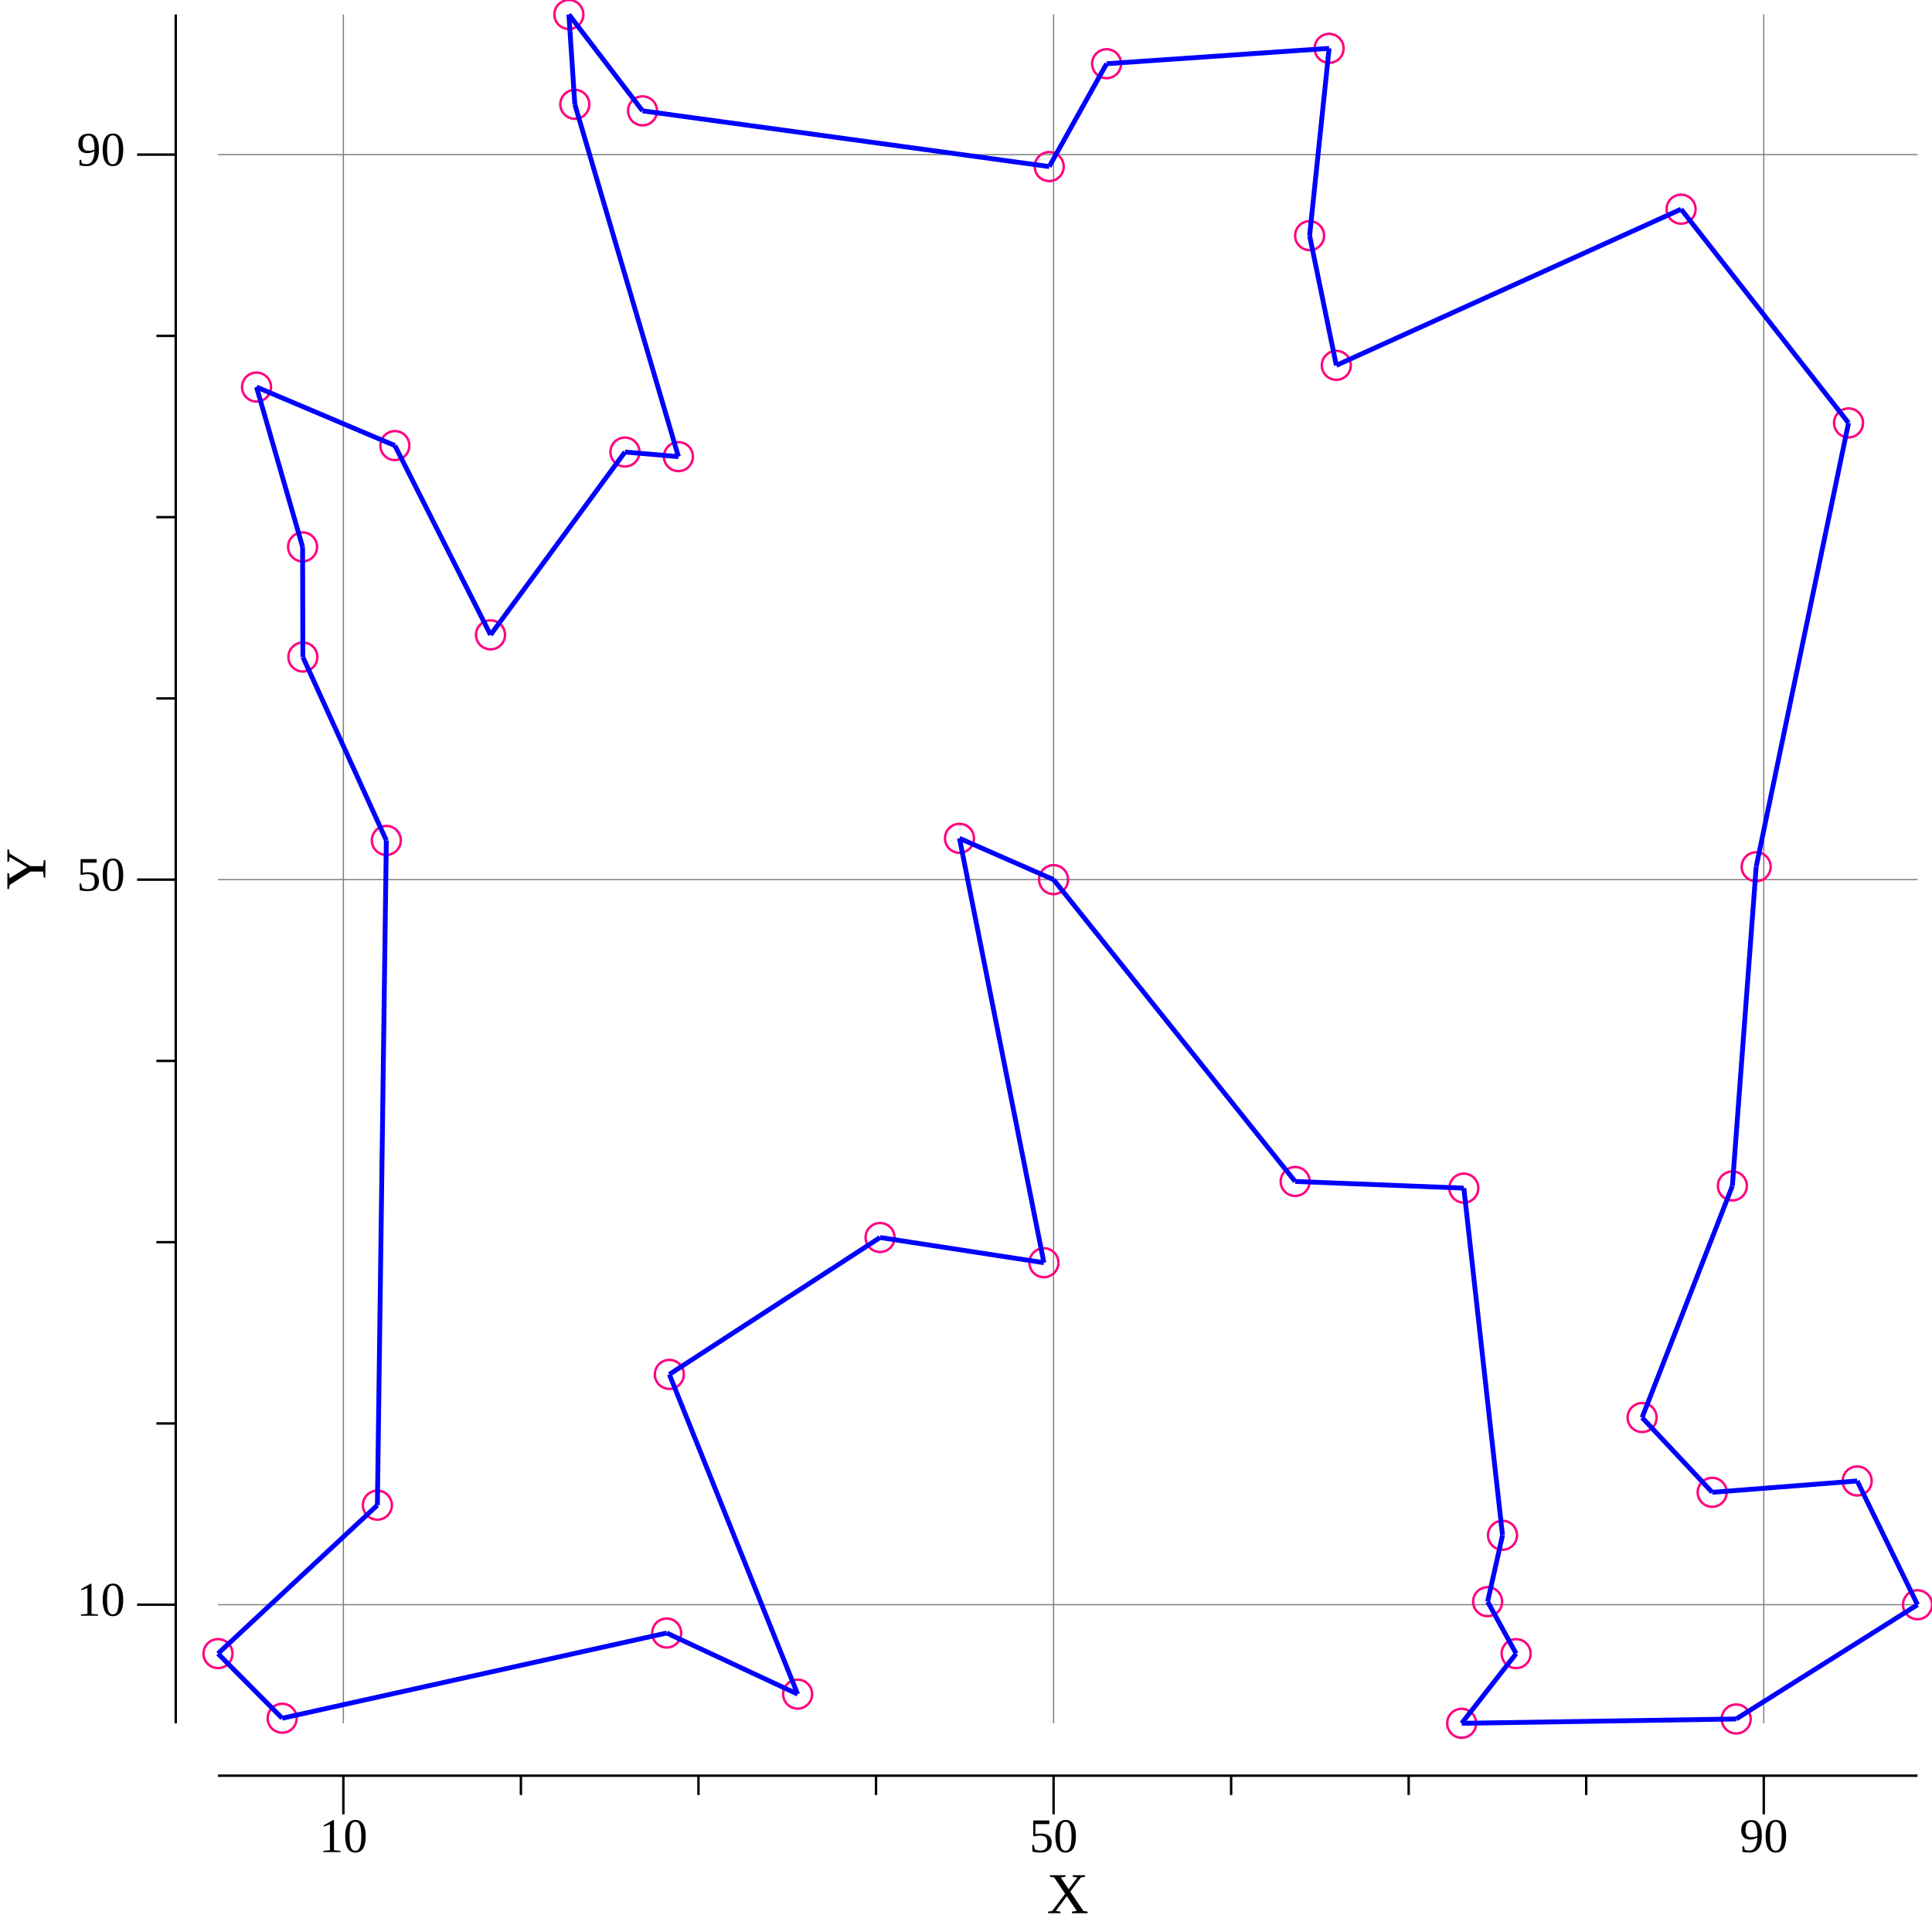
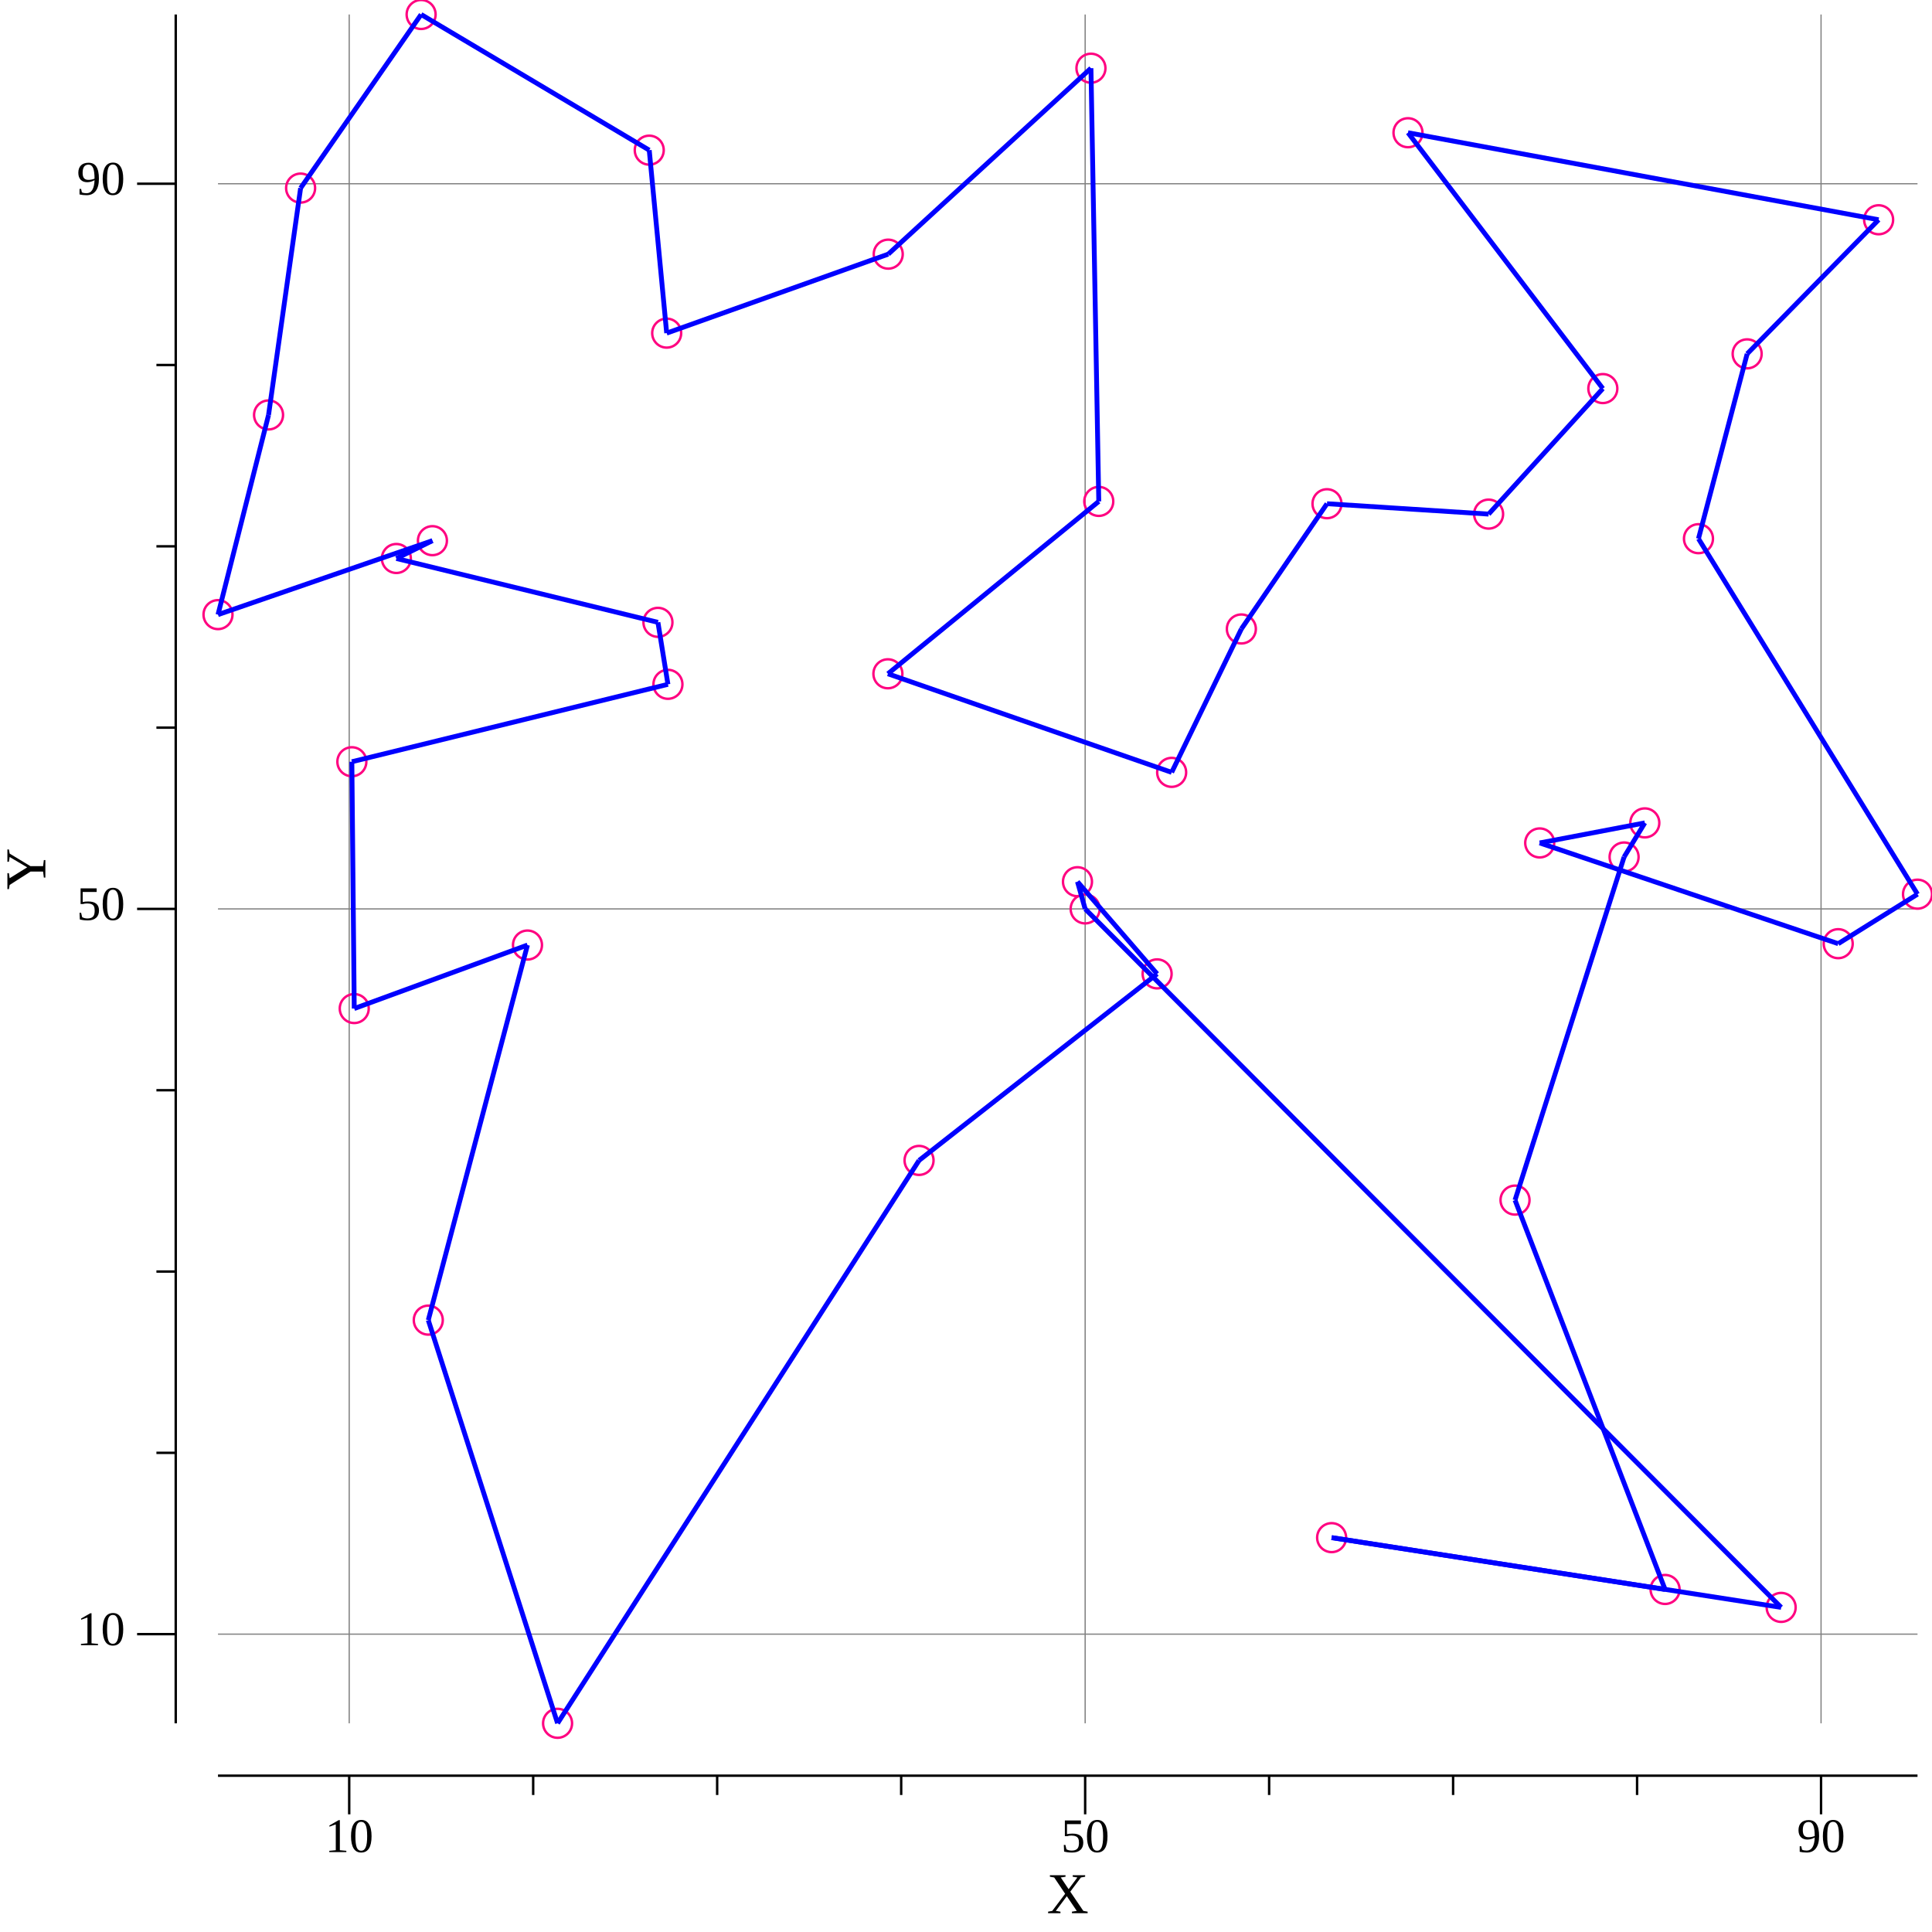
<svg xmlns="http://www.w3.org/2000/svg" width="400pt" height="400pt" viewBox="0 0 400 400">
  <g transform="scale(1, -1) translate(0, -400)">
    <path d="M0,0L400,0L400,400L0,400Z" style="fill:#FFFFFF" />
    <text x="216.73" y="-3.902" transform="scale(1, -1)" style="font-family:Liberation Serif;font-variant:normal;font-weight:normal;font-style:normal;font-size:12px">X</text>
-     <text x="66.089" y="-16.541" transform="scale(1, -1)" style="font-family:Liberation Serif;font-variant:normal;font-weight:normal;font-style:normal;font-size:10px">10</text>
-     <text x="213.13" y="-16.541" transform="scale(1, -1)" style="font-family:Liberation Serif;font-variant:normal;font-weight:normal;font-style:normal;font-size:10px">50</text>
-     <text x="360.17" y="-16.541" transform="scale(1, -1)" style="font-family:Liberation Serif;font-variant:normal;font-weight:normal;font-style:normal;font-size:10px">90</text>
-     <path d="M71.089,24.363L71.089,32.363" style="fill:none;stroke:#000000;stroke-width:0.5" />
-     <path d="M218.13,24.363L218.13,32.363" style="fill:none;stroke:#000000;stroke-width:0.5" />
-     <path d="M365.17,24.363L365.17,32.363" style="fill:none;stroke:#000000;stroke-width:0.5" />
-     <path d="M107.85,28.363L107.85,32.363" style="fill:none;stroke:#000000;stroke-width:0.5" />
-     <path d="M144.61,28.363L144.61,32.363" style="fill:none;stroke:#000000;stroke-width:0.5" />
-     <path d="M181.37,28.363L181.37,32.363" style="fill:none;stroke:#000000;stroke-width:0.5" />
-     <path d="M254.89,28.363L254.89,32.363" style="fill:none;stroke:#000000;stroke-width:0.5" />
-     <path d="M291.65,28.363L291.65,32.363" style="fill:none;stroke:#000000;stroke-width:0.5" />
-     <path d="M328.41,28.363L328.41,32.363" style="fill:none;stroke:#000000;stroke-width:0.5" />
+     <text x="67.3" y="-16.541" transform="scale(1, -1)" style="font-family:Liberation Serif;font-variant:normal;font-weight:normal;font-style:normal;font-size:10px">10</text>
+     <text x="219.67" y="-16.541" transform="scale(1, -1)" style="font-family:Liberation Serif;font-variant:normal;font-weight:normal;font-style:normal;font-size:10px">50</text>
+     <text x="372.03" y="-16.541" transform="scale(1, -1)" style="font-family:Liberation Serif;font-variant:normal;font-weight:normal;font-style:normal;font-size:10px">90</text>
+     <path d="M72.3,24.363L72.3,32.363" style="fill:none;stroke:#000000;stroke-width:0.5" />
+     <path d="M224.67,24.363L224.67,32.363" style="fill:none;stroke:#000000;stroke-width:0.5" />
+     <path d="M377.03,24.363L377.03,32.363" style="fill:none;stroke:#000000;stroke-width:0.5" />
+     <path d="M110.39,28.363L110.39,32.363" style="fill:none;stroke:#000000;stroke-width:0.5" />
+     <path d="M148.48,28.363L148.48,32.363" style="fill:none;stroke:#000000;stroke-width:0.5" />
+     <path d="M186.58,28.363L186.58,32.363" style="fill:none;stroke:#000000;stroke-width:0.5" />
+     <path d="M262.76,28.363L262.76,32.363" style="fill:none;stroke:#000000;stroke-width:0.5" />
+     <path d="M300.85,28.363L300.85,32.363" style="fill:none;stroke:#000000;stroke-width:0.5" />
+     <path d="M338.94,28.363L338.94,32.363" style="fill:none;stroke:#000000;stroke-width:0.5" />
    <path d="M45.135,32.363L397,32.363" style="fill:none;stroke:#000000;stroke-width:0.5" />
    <g transform="rotate(90)">
      <text x="215.77" y="9.387" transform="scale(1, -1)" style="font-family:Liberation Serif;font-variant:normal;font-weight:normal;font-style:normal;font-size:12px">Y</text>
    </g>
-     <text x="15.885" y="-65.479" transform="scale(1, -1)" style="font-family:Liberation Serif;font-variant:normal;font-weight:normal;font-style:normal;font-size:10px">10</text>
-     <text x="15.885" y="-215.59" transform="scale(1, -1)" style="font-family:Liberation Serif;font-variant:normal;font-weight:normal;font-style:normal;font-size:10px">50</text>
-     <text x="15.885" y="-365.7" transform="scale(1, -1)" style="font-family:Liberation Serif;font-variant:normal;font-weight:normal;font-style:normal;font-size:10px">90</text>
-     <path d="M28.385,67.764L36.385,67.764" style="fill:none;stroke:#000000;stroke-width:0.5" />
-     <path d="M28.385,217.88L36.385,217.88" style="fill:none;stroke:#000000;stroke-width:0.5" />
-     <path d="M28.385,367.99L36.385,367.99" style="fill:none;stroke:#000000;stroke-width:0.5" />
-     <path d="M32.385,105.29L36.385,105.29" style="fill:none;stroke:#000000;stroke-width:0.5" />
-     <path d="M32.385,142.82L36.385,142.82" style="fill:none;stroke:#000000;stroke-width:0.5" />
-     <path d="M32.385,180.35L36.385,180.35" style="fill:none;stroke:#000000;stroke-width:0.5" />
-     <path d="M32.385,255.4L36.385,255.4" style="fill:none;stroke:#000000;stroke-width:0.5" />
-     <path d="M32.385,292.93L36.385,292.93" style="fill:none;stroke:#000000;stroke-width:0.5" />
-     <path d="M32.385,330.46L36.385,330.46" style="fill:none;stroke:#000000;stroke-width:0.5" />
+     <text x="15.885" y="-59.383" transform="scale(1, -1)" style="font-family:Liberation Serif;font-variant:normal;font-weight:normal;font-style:normal;font-size:10px">10</text>
+     <text x="15.885" y="-209.53" transform="scale(1, -1)" style="font-family:Liberation Serif;font-variant:normal;font-weight:normal;font-style:normal;font-size:10px">50</text>
+     <text x="15.885" y="-359.68" transform="scale(1, -1)" style="font-family:Liberation Serif;font-variant:normal;font-weight:normal;font-style:normal;font-size:10px">90</text>
+     <path d="M28.385,61.668L36.385,61.668" style="fill:none;stroke:#000000;stroke-width:0.5" />
+     <path d="M28.385,211.82L36.385,211.82" style="fill:none;stroke:#000000;stroke-width:0.5" />
+     <path d="M28.385,361.96L36.385,361.96" style="fill:none;stroke:#000000;stroke-width:0.5" />
+     <path d="M32.385,99.205L36.385,99.205" style="fill:none;stroke:#000000;stroke-width:0.5" />
+     <path d="M32.385,136.74L36.385,136.74" style="fill:none;stroke:#000000;stroke-width:0.5" />
+     <path d="M32.385,174.28L36.385,174.28" style="fill:none;stroke:#000000;stroke-width:0.5" />
+     <path d="M32.385,249.35L36.385,249.35" style="fill:none;stroke:#000000;stroke-width:0.5" />
+     <path d="M32.385,286.89L36.385,286.89" style="fill:none;stroke:#000000;stroke-width:0.5" />
+     <path d="M32.385,324.43L36.385,324.43" style="fill:none;stroke:#000000;stroke-width:0.5" />
    <path d="M36.385,43.209L36.385,397" style="fill:none;stroke:#000000;stroke-width:0.5" />
-     <path d="M71.089,43.209L71.089,397" style="fill:none;stroke:#808080;stroke-width:0.25" />
-     <path d="M218.13,43.209L218.13,397" style="fill:none;stroke:#808080;stroke-width:0.25" />
-     <path d="M365.17,43.209L365.17,397" style="fill:none;stroke:#808080;stroke-width:0.25" />
-     <path d="M45.135,67.764L397,67.764" style="fill:none;stroke:#808080;stroke-width:0.25" />
-     <path d="M45.135,217.88L397,217.88" style="fill:none;stroke:#808080;stroke-width:0.25" />
-     <path d="M45.135,367.99L397,367.99" style="fill:none;stroke:#808080;stroke-width:0.25" />
-     <path d="M221.13,217.88A3,3 0 1 1 215.13,217.88A3,3 0 1 1 221.13,217.88Z" style="fill:none;stroke:#FF0080;stroke-width:0.5" />
-     <path d="M278.18,389.99A3,3 0 1 1 272.18,389.99A3,3 0 1 1 278.18,389.99Z" style="fill:none;stroke:#FF0080;stroke-width:0.5" />
-     <path d="M361.67,154.47A3,3 0 1 1 355.67,154.47A3,3 0 1 1 361.67,154.47Z" style="fill:none;stroke:#FF0080;stroke-width:0.5" />
-     <path d="M65.648,286.77A3,3 0 1 1 59.648,286.77A3,3 0 1 1 65.648,286.77Z" style="fill:none;stroke:#FF0080;stroke-width:0.5" />
-     <path d="M274.14,351.21A3,3 0 1 1 268.14,351.21A3,3 0 1 1 274.14,351.21Z" style="fill:none;stroke:#FF0080;stroke-width:0.5" />
-     <path d="M104.56,268.56A3,3 0 1 1 98.556,268.56A3,3 0 1 1 104.56,268.56Z" style="fill:none;stroke:#FF0080;stroke-width:0.5" />
-     <path d="M81.134,88.373A3,3 0 1 1 75.134,88.373A3,3 0 1 1 81.134,88.373Z" style="fill:none;stroke:#FF0080;stroke-width:0.5" />
-     <path d="M362.46,44.105A3,3 0 1 1 356.46,44.105A3,3 0 1 1 362.46,44.105Z" style="fill:none;stroke:#FF0080;stroke-width:0.5" />
-     <path d="M48.135,57.639A3,3 0 1 1 42.135,57.639A3,3 0 1 1 48.135,57.639Z" style="fill:none;stroke:#FF0080;stroke-width:0.5" />
-     <path d="M232.11,386.81A3,3 0 1 1 226.11,386.81A3,3 0 1 1 232.11,386.81Z" style="fill:none;stroke:#FF0080;stroke-width:0.5" />
-     <path d="M185.21,143.79A3,3 0 1 1 179.21,143.79A3,3 0 1 1 185.21,143.79Z" style="fill:none;stroke:#FF0080;stroke-width:0.5" />
-     <path d="M271.15,155.39A3,3 0 1 1 265.15,155.39A3,3 0 1 1 271.15,155.39Z" style="fill:none;stroke:#FF0080;stroke-width:0.5" />
-     <path d="M82.987,226A3,3 0 1 1 76.987,226A3,3 0 1 1 82.987,226Z" style="fill:none;stroke:#FF0080;stroke-width:0.5" />
-     <path d="M56.112,319.86A3,3 0 1 1 50.112,319.86A3,3 0 1 1 56.112,319.86Z" style="fill:none;stroke:#FF0080;stroke-width:0.5" />
-     <path d="M61.422,44.256A3,3 0 1 1 55.422,44.256A3,3 0 1 1 61.422,44.256Z" style="fill:none;stroke:#FF0080;stroke-width:0.5" />
-     <path d="M385.72,312.44A3,3 0 1 1 379.72,312.44A3,3 0 1 1 385.72,312.44Z" style="fill:none;stroke:#FF0080;stroke-width:0.5" />
-     <path d="M400,67.755A3,3 0 1 1 394,67.755A3,3 0 1 1 400,67.755Z" style="fill:none;stroke:#FF0080;stroke-width:0.5" />
-     <path d="M132.39,306.41A3,3 0 1 1 126.39,306.41A3,3 0 1 1 132.39,306.41Z" style="fill:none;stroke:#FF0080;stroke-width:0.5" />
-     <path d="M201.65,226.43A3,3 0 1 1 195.65,226.43A3,3 0 1 1 201.65,226.43Z" style="fill:none;stroke:#FF0080;stroke-width:0.5" />
-     <path d="M387.51,93.381A3,3 0 1 1 381.51,93.381A3,3 0 1 1 387.51,93.381Z" style="fill:none;stroke:#FF0080;stroke-width:0.5" />
-     <path d="M219.13,138.57A3,3 0 1 1 213.13,138.57A3,3 0 1 1 219.13,138.57Z" style="fill:none;stroke:#FF0080;stroke-width:0.5" />
-     <path d="M357.49,91.033A3,3 0 1 1 351.49,91.033A3,3 0 1 1 357.49,91.033Z" style="fill:none;stroke:#FF0080;stroke-width:0.5" />
-     <path d="M220.23,365.51A3,3 0 1 1 214.23,365.51A3,3 0 1 1 220.23,365.51Z" style="fill:none;stroke:#FF0080;stroke-width:0.5" />
-     <path d="M314.08,82.138A3,3 0 1 1 308.08,82.138A3,3 0 1 1 314.08,82.138Z" style="fill:none;stroke:#FF0080;stroke-width:0.5" />
-     <path d="M136.03,377.05A3,3 0 1 1 130.03,377.05A3,3 0 1 1 136.03,377.05Z" style="fill:none;stroke:#FF0080;stroke-width:0.5" />
-     <path d="M120.78,397A3,3 0 1 1 114.78,397A3,3 0 1 1 120.78,397Z" style="fill:none;stroke:#FF0080;stroke-width:0.5" />
-     <path d="M122.01,378.4A3,3 0 1 1 116.01,378.4A3,3 0 1 1 122.01,378.4Z" style="fill:none;stroke:#FF0080;stroke-width:0.5" />
-     <path d="M316.9,57.631A3,3 0 1 1 310.9,57.631A3,3 0 1 1 316.9,57.631Z" style="fill:none;stroke:#FF0080;stroke-width:0.5" />
-     <path d="M141.03,61.904A3,3 0 1 1 135.03,61.904A3,3 0 1 1 141.03,61.904Z" style="fill:none;stroke:#FF0080;stroke-width:0.5" />
-     <path d="M279.67,324.36A3,3 0 1 1 273.67,324.36A3,3 0 1 1 279.67,324.36Z" style="fill:none;stroke:#FF0080;stroke-width:0.5" />
-     <path d="M84.757,307.75A3,3 0 1 1 78.757,307.75A3,3 0 1 1 84.757,307.75Z" style="fill:none;stroke:#FF0080;stroke-width:0.5" />
-     <path d="M351.05,356.69A3,3 0 1 1 345.05,356.69A3,3 0 1 1 351.05,356.69Z" style="fill:none;stroke:#FF0080;stroke-width:0.5" />
-     <path d="M306.07,154.01A3,3 0 1 1 300.07,154.01A3,3 0 1 1 306.07,154.01Z" style="fill:none;stroke:#FF0080;stroke-width:0.5" />
-     <path d="M342.98,106.51A3,3 0 1 1 336.98,106.51A3,3 0 1 1 342.98,106.51Z" style="fill:none;stroke:#FF0080;stroke-width:0.5" />
-     <path d="M305.62,43.209A3,3 0 1 1 299.62,43.209A3,3 0 1 1 305.62,43.209Z" style="fill:none;stroke:#FF0080;stroke-width:0.5" />
-     <path d="M168.14,49.25A3,3 0 1 1 162.14,49.25A3,3 0 1 1 168.14,49.25Z" style="fill:none;stroke:#FF0080;stroke-width:0.5" />
-     <path d="M141.58,115.45A3,3 0 1 1 135.58,115.45A3,3 0 1 1 141.58,115.45Z" style="fill:none;stroke:#FF0080;stroke-width:0.5" />
-     <path d="M366.6,220.55A3,3 0 1 1 360.6,220.55A3,3 0 1 1 366.6,220.55Z" style="fill:none;stroke:#FF0080;stroke-width:0.5" />
-     <path d="M143.46,305.46A3,3 0 1 1 137.46,305.46A3,3 0 1 1 143.46,305.46Z" style="fill:none;stroke:#FF0080;stroke-width:0.5" />
-     <path d="M65.705,263.97A3,3 0 1 1 59.705,263.97A3,3 0 1 1 65.705,263.97Z" style="fill:none;stroke:#FF0080;stroke-width:0.5" />
-     <path d="M311,68.391A3,3 0 1 1 305,68.391A3,3 0 1 1 311,68.391Z" style="fill:none;stroke:#FF0080;stroke-width:0.5" />
-     <path d="M218.13,217.88L198.65,226.43" style="fill:none;stroke:#0000FF" />
-     <path d="M198.65,226.43L216.13,138.57" style="fill:none;stroke:#0000FF" />
-     <path d="M216.13,138.57L182.21,143.79" style="fill:none;stroke:#0000FF" />
-     <path d="M182.21,143.79L138.58,115.45" style="fill:none;stroke:#0000FF" />
-     <path d="M138.58,115.45L165.14,49.25" style="fill:none;stroke:#0000FF" />
-     <path d="M165.14,49.25L138.03,61.904" style="fill:none;stroke:#0000FF" />
-     <path d="M138.03,61.904L58.422,44.256" style="fill:none;stroke:#0000FF" />
-     <path d="M58.422,44.256L45.135,57.639" style="fill:none;stroke:#0000FF" />
-     <path d="M45.135,57.639L78.134,88.373" style="fill:none;stroke:#0000FF" />
-     <path d="M78.134,88.373L79.987,226" style="fill:none;stroke:#0000FF" />
-     <path d="M79.987,226L62.705,263.97" style="fill:none;stroke:#0000FF" />
-     <path d="M62.705,263.97L62.648,286.77" style="fill:none;stroke:#0000FF" />
-     <path d="M62.648,286.77L53.112,319.86" style="fill:none;stroke:#0000FF" />
-     <path d="M53.112,319.86L81.757,307.75" style="fill:none;stroke:#0000FF" />
-     <path d="M81.757,307.75L101.56,268.56" style="fill:none;stroke:#0000FF" />
-     <path d="M101.56,268.56L129.39,306.41" style="fill:none;stroke:#0000FF" />
-     <path d="M129.39,306.41L140.46,305.46" style="fill:none;stroke:#0000FF" />
-     <path d="M140.46,305.46L119.01,378.4" style="fill:none;stroke:#0000FF" />
-     <path d="M119.01,378.4L117.78,397" style="fill:none;stroke:#0000FF" />
-     <path d="M117.78,397L133.03,377.05" style="fill:none;stroke:#0000FF" />
-     <path d="M133.03,377.05L217.23,365.51" style="fill:none;stroke:#0000FF" />
-     <path d="M217.23,365.51L229.11,386.81" style="fill:none;stroke:#0000FF" />
-     <path d="M229.11,386.81L275.18,389.99" style="fill:none;stroke:#0000FF" />
-     <path d="M275.18,389.99L271.14,351.21" style="fill:none;stroke:#0000FF" />
-     <path d="M271.14,351.21L276.67,324.36" style="fill:none;stroke:#0000FF" />
-     <path d="M276.67,324.36L348.05,356.69" style="fill:none;stroke:#0000FF" />
-     <path d="M348.05,356.69L382.72,312.44" style="fill:none;stroke:#0000FF" />
-     <path d="M382.72,312.44L363.6,220.55" style="fill:none;stroke:#0000FF" />
-     <path d="M363.6,220.55L358.67,154.47" style="fill:none;stroke:#0000FF" />
-     <path d="M358.67,154.47L339.98,106.51" style="fill:none;stroke:#0000FF" />
-     <path d="M339.98,106.51L354.49,91.033" style="fill:none;stroke:#0000FF" />
-     <path d="M354.49,91.033L384.51,93.381" style="fill:none;stroke:#0000FF" />
-     <path d="M384.51,93.381L397,67.755" style="fill:none;stroke:#0000FF" />
-     <path d="M397,67.755L359.46,44.105" style="fill:none;stroke:#0000FF" />
-     <path d="M359.46,44.105L302.62,43.209" style="fill:none;stroke:#0000FF" />
-     <path d="M302.62,43.209L313.9,57.631" style="fill:none;stroke:#0000FF" />
-     <path d="M313.9,57.631L308,68.391" style="fill:none;stroke:#0000FF" />
-     <path d="M308,68.391L311.08,82.138" style="fill:none;stroke:#0000FF" />
-     <path d="M311.08,82.138L303.07,154.01" style="fill:none;stroke:#0000FF" />
-     <path d="M303.07,154.01L268.15,155.39" style="fill:none;stroke:#0000FF" />
-     <path d="M268.15,155.39L218.13,217.88" style="fill:none;stroke:#0000FF" />
+     <path d="M72.3,43.209L72.3,397" style="fill:none;stroke:#808080;stroke-width:0.25" />
+     <path d="M224.67,43.209L224.67,397" style="fill:none;stroke:#808080;stroke-width:0.25" />
+     <path d="M377.03,43.209L377.03,397" style="fill:none;stroke:#808080;stroke-width:0.25" />
+     <path d="M45.135,61.668L397,61.668" style="fill:none;stroke:#808080;stroke-width:0.25" />
+     <path d="M45.135,211.82L397,211.82" style="fill:none;stroke:#808080;stroke-width:0.25" />
+     <path d="M45.135,361.96L397,361.96" style="fill:none;stroke:#808080;stroke-width:0.25" />
+     <path d="M227.67,211.82A3,3 0 1 1 221.67,211.82A3,3 0 1 1 227.67,211.82Z" style="fill:none;stroke:#FF0080;stroke-width:0.5" />
+     <path d="M311.2,293.56A3,3 0 1 1 305.2,293.56A3,3 0 1 1 311.2,293.56Z" style="fill:none;stroke:#FF0080;stroke-width:0.5" />
+     <path d="M391.95,354.5A3,3 0 1 1 385.95,354.5A3,3 0 1 1 391.95,354.5Z" style="fill:none;stroke:#FF0080;stroke-width:0.5" />
+     <path d="M230.49,296.19A3,3 0 1 1 224.49,296.19A3,3 0 1 1 230.49,296.19Z" style="fill:none;stroke:#FF0080;stroke-width:0.5" />
+     <path d="M193.28,159.75A3,3 0 1 1 187.28,159.75A3,3 0 1 1 193.28,159.75Z" style="fill:none;stroke:#FF0080;stroke-width:0.5" />
+     <path d="M339.25,222.57A3,3 0 1 1 333.25,222.57A3,3 0 1 1 339.25,222.57Z" style="fill:none;stroke:#FF0080;stroke-width:0.5" />
+     <path d="M277.74,295.71A3,3 0 1 1 271.74,295.71A3,3 0 1 1 277.74,295.71Z" style="fill:none;stroke:#FF0080;stroke-width:0.5" />
+     <path d="M354.65,288.47A3,3 0 1 1 348.65,288.47A3,3 0 1 1 354.65,288.47Z" style="fill:none;stroke:#FF0080;stroke-width:0.5" />
+     <path d="M76.341,191.19A3,3 0 1 1 70.341,191.19A3,3 0 1 1 76.341,191.19Z" style="fill:none;stroke:#FF0080;stroke-width:0.5" />
+     <path d="M242.57,198.37A3,3 0 1 1 236.57,198.37A3,3 0 1 1 242.57,198.37Z" style="fill:none;stroke:#FF0080;stroke-width:0.5" />
+     <path d="M186.83,260.5A3,3 0 1 1 180.83,260.5A3,3 0 1 1 186.83,260.5Z" style="fill:none;stroke:#FF0080;stroke-width:0.5" />
+     <path d="M400,214.87A3,3 0 1 1 394,214.87A3,3 0 1 1 400,214.87Z" style="fill:none;stroke:#FF0080;stroke-width:0.5" />
+     <path d="M278.7,81.648A3,3 0 1 1 272.7,81.648A3,3 0 1 1 278.7,81.648Z" style="fill:none;stroke:#FF0080;stroke-width:0.5" />
+     <path d="M383.58,204.62A3,3 0 1 1 377.58,204.62A3,3 0 1 1 383.58,204.62Z" style="fill:none;stroke:#FF0080;stroke-width:0.5" />
+     <path d="M48.135,272.75A3,3 0 1 1 42.135,272.75A3,3 0 1 1 48.135,272.75Z" style="fill:none;stroke:#FF0080;stroke-width:0.5" />
+     <path d="M294.51,372.52A3,3 0 1 1 288.51,372.52A3,3 0 1 1 294.51,372.52Z" style="fill:none;stroke:#FF0080;stroke-width:0.5" />
+     <path d="M316.67,151.53A3,3 0 1 1 310.67,151.53A3,3 0 1 1 316.67,151.53Z" style="fill:none;stroke:#FF0080;stroke-width:0.5" />
+     <path d="M65.238,361.06A3,3 0 1 1 59.238,361.06A3,3 0 1 1 65.238,361.06Z" style="fill:none;stroke:#FF0080;stroke-width:0.5" />
+     <path d="M91.671,126.68A3,3 0 1 1 85.671,126.68A3,3 0 1 1 91.671,126.68Z" style="fill:none;stroke:#FF0080;stroke-width:0.5" />
+     <path d="M141.03,331.03A3,3 0 1 1 135.03,331.03A3,3 0 1 1 141.03,331.03Z" style="fill:none;stroke:#FF0080;stroke-width:0.5" />
+     <path d="M321.78,225.48A3,3 0 1 1 315.78,225.48A3,3 0 1 1 321.78,225.48Z" style="fill:none;stroke:#FF0080;stroke-width:0.5" />
+     <path d="M141.29,258.32A3,3 0 1 1 135.29,258.32A3,3 0 1 1 141.29,258.32Z" style="fill:none;stroke:#FF0080;stroke-width:0.5" />
+     <path d="M58.602,314.09A3,3 0 1 1 52.602,314.09A3,3 0 1 1 58.602,314.09Z" style="fill:none;stroke:#FF0080;stroke-width:0.5" />
+     <path d="M364.73,326.74A3,3 0 1 1 358.73,326.74A3,3 0 1 1 364.73,326.74Z" style="fill:none;stroke:#FF0080;stroke-width:0.5" />
+     <path d="M118.44,43.209A3,3 0 1 1 112.44,43.209A3,3 0 1 1 118.44,43.209Z" style="fill:none;stroke:#FF0080;stroke-width:0.5" />
+     <path d="M371.77,67.206A3,3 0 1 1 365.77,67.206A3,3 0 1 1 371.77,67.206Z" style="fill:none;stroke:#FF0080;stroke-width:0.5" />
+     <path d="M245.58,240.09A3,3 0 1 1 239.58,240.09A3,3 0 1 1 245.58,240.09Z" style="fill:none;stroke:#FF0080;stroke-width:0.5" />
+     <path d="M75.849,242.29A3,3 0 1 1 69.849,242.29A3,3 0 1 1 75.849,242.29Z" style="fill:none;stroke:#FF0080;stroke-width:0.5" />
+     <path d="M228.87,385.88A3,3 0 1 1 222.87,385.88A3,3 0 1 1 228.87,385.88Z" style="fill:none;stroke:#FF0080;stroke-width:0.5" />
+     <path d="M186.9,347.38A3,3 0 1 1 180.9,347.38A3,3 0 1 1 186.9,347.38Z" style="fill:none;stroke:#FF0080;stroke-width:0.5" />
+     <path d="M90.19,397A3,3 0 1 1 84.19,397A3,3 0 1 1 90.19,397Z" style="fill:none;stroke:#FF0080;stroke-width:0.5" />
+     <path d="M343.54,229.63A3,3 0 1 1 337.54,229.63A3,3 0 1 1 343.54,229.63Z" style="fill:none;stroke:#FF0080;stroke-width:0.5" />
+     <path d="M92.527,288.06A3,3 0 1 1 86.527,288.06A3,3 0 1 1 92.527,288.06Z" style="fill:none;stroke:#FF0080;stroke-width:0.5" />
+     <path d="M85.062,284.37A3,3 0 1 1 79.062,284.37A3,3 0 1 1 85.062,284.37Z" style="fill:none;stroke:#FF0080;stroke-width:0.5" />
+     <path d="M260.01,269.78A3,3 0 1 1 254.01,269.78A3,3 0 1 1 260.01,269.78Z" style="fill:none;stroke:#FF0080;stroke-width:0.5" />
+     <path d="M334.85,319.55A3,3 0 1 1 328.85,319.55A3,3 0 1 1 334.85,319.55Z" style="fill:none;stroke:#FF0080;stroke-width:0.5" />
+     <path d="M139.22,271.15A3,3 0 1 1 133.22,271.15A3,3 0 1 1 139.22,271.15Z" style="fill:none;stroke:#FF0080;stroke-width:0.5" />
+     <path d="M226.08,217.45A3,3 0 1 1 220.08,217.45A3,3 0 1 1 226.08,217.45Z" style="fill:none;stroke:#FF0080;stroke-width:0.5" />
+     <path d="M112.21,204.34A3,3 0 1 1 106.21,204.34A3,3 0 1 1 112.21,204.34Z" style="fill:none;stroke:#FF0080;stroke-width:0.5" />
+     <path d="M137.42,368.91A3,3 0 1 1 131.42,368.91A3,3 0 1 1 137.42,368.91Z" style="fill:none;stroke:#FF0080;stroke-width:0.5" />
+     <path d="M347.74,70.919A3,3 0 1 1 341.74,70.919A3,3 0 1 1 347.74,70.919Z" style="fill:none;stroke:#FF0080;stroke-width:0.5" />
+     <path d="M224.67,211.82L368.77,67.206" style="fill:none;stroke:#0000FF" />
+     <path d="M368.77,67.206L275.7,81.648" style="fill:none;stroke:#0000FF" />
+     <path d="M275.7,81.648L344.74,70.919" style="fill:none;stroke:#0000FF" />
+     <path d="M344.74,70.919L313.67,151.53" style="fill:none;stroke:#0000FF" />
+     <path d="M313.67,151.53L336.25,222.57" style="fill:none;stroke:#0000FF" />
+     <path d="M336.25,222.57L340.54,229.63" style="fill:none;stroke:#0000FF" />
+     <path d="M340.54,229.63L318.78,225.48" style="fill:none;stroke:#0000FF" />
+     <path d="M318.78,225.48L380.58,204.62" style="fill:none;stroke:#0000FF" />
+     <path d="M380.58,204.62L397,214.87" style="fill:none;stroke:#0000FF" />
+     <path d="M397,214.87L351.65,288.47" style="fill:none;stroke:#0000FF" />
+     <path d="M351.65,288.47L361.73,326.74" style="fill:none;stroke:#0000FF" />
+     <path d="M361.73,326.74L388.95,354.5" style="fill:none;stroke:#0000FF" />
+     <path d="M388.95,354.5L291.51,372.52" style="fill:none;stroke:#0000FF" />
+     <path d="M291.51,372.52L331.85,319.55" style="fill:none;stroke:#0000FF" />
+     <path d="M331.85,319.55L308.2,293.56" style="fill:none;stroke:#0000FF" />
+     <path d="M308.2,293.56L274.74,295.71" style="fill:none;stroke:#0000FF" />
+     <path d="M274.74,295.71L257.01,269.78" style="fill:none;stroke:#0000FF" />
+     <path d="M257.01,269.78L242.58,240.09" style="fill:none;stroke:#0000FF" />
+     <path d="M242.58,240.09L183.83,260.5" style="fill:none;stroke:#0000FF" />
+     <path d="M183.83,260.5L227.49,296.19" style="fill:none;stroke:#0000FF" />
+     <path d="M227.49,296.19L225.87,385.88" style="fill:none;stroke:#0000FF" />
+     <path d="M225.87,385.88L183.9,347.38" style="fill:none;stroke:#0000FF" />
+     <path d="M183.9,347.38L138.03,331.03" style="fill:none;stroke:#0000FF" />
+     <path d="M138.03,331.03L134.42,368.91" style="fill:none;stroke:#0000FF" />
+     <path d="M134.42,368.91L87.19,397" style="fill:none;stroke:#0000FF" />
+     <path d="M87.19,397L62.238,361.06" style="fill:none;stroke:#0000FF" />
+     <path d="M62.238,361.06L55.602,314.09" style="fill:none;stroke:#0000FF" />
+     <path d="M55.602,314.09L45.135,272.75" style="fill:none;stroke:#0000FF" />
+     <path d="M45.135,272.75L89.527,288.06" style="fill:none;stroke:#0000FF" />
+     <path d="M89.527,288.06L82.062,284.37" style="fill:none;stroke:#0000FF" />
+     <path d="M82.062,284.37L136.22,271.15" style="fill:none;stroke:#0000FF" />
+     <path d="M136.22,271.15L138.29,258.32" style="fill:none;stroke:#0000FF" />
+     <path d="M138.29,258.32L72.849,242.29" style="fill:none;stroke:#0000FF" />
+     <path d="M72.849,242.29L73.341,191.19" style="fill:none;stroke:#0000FF" />
+     <path d="M73.341,191.19L109.21,204.34" style="fill:none;stroke:#0000FF" />
+     <path d="M109.21,204.34L88.671,126.68" style="fill:none;stroke:#0000FF" />
+     <path d="M88.671,126.68L115.44,43.209" style="fill:none;stroke:#0000FF" />
+     <path d="M115.44,43.209L190.28,159.75" style="fill:none;stroke:#0000FF" />
+     <path d="M190.28,159.75L239.57,198.37" style="fill:none;stroke:#0000FF" />
+     <path d="M239.57,198.37L223.08,217.45" style="fill:none;stroke:#0000FF" />
+     <path d="M223.08,217.45L224.67,211.82" style="fill:none;stroke:#0000FF" />
  </g>
</svg>
